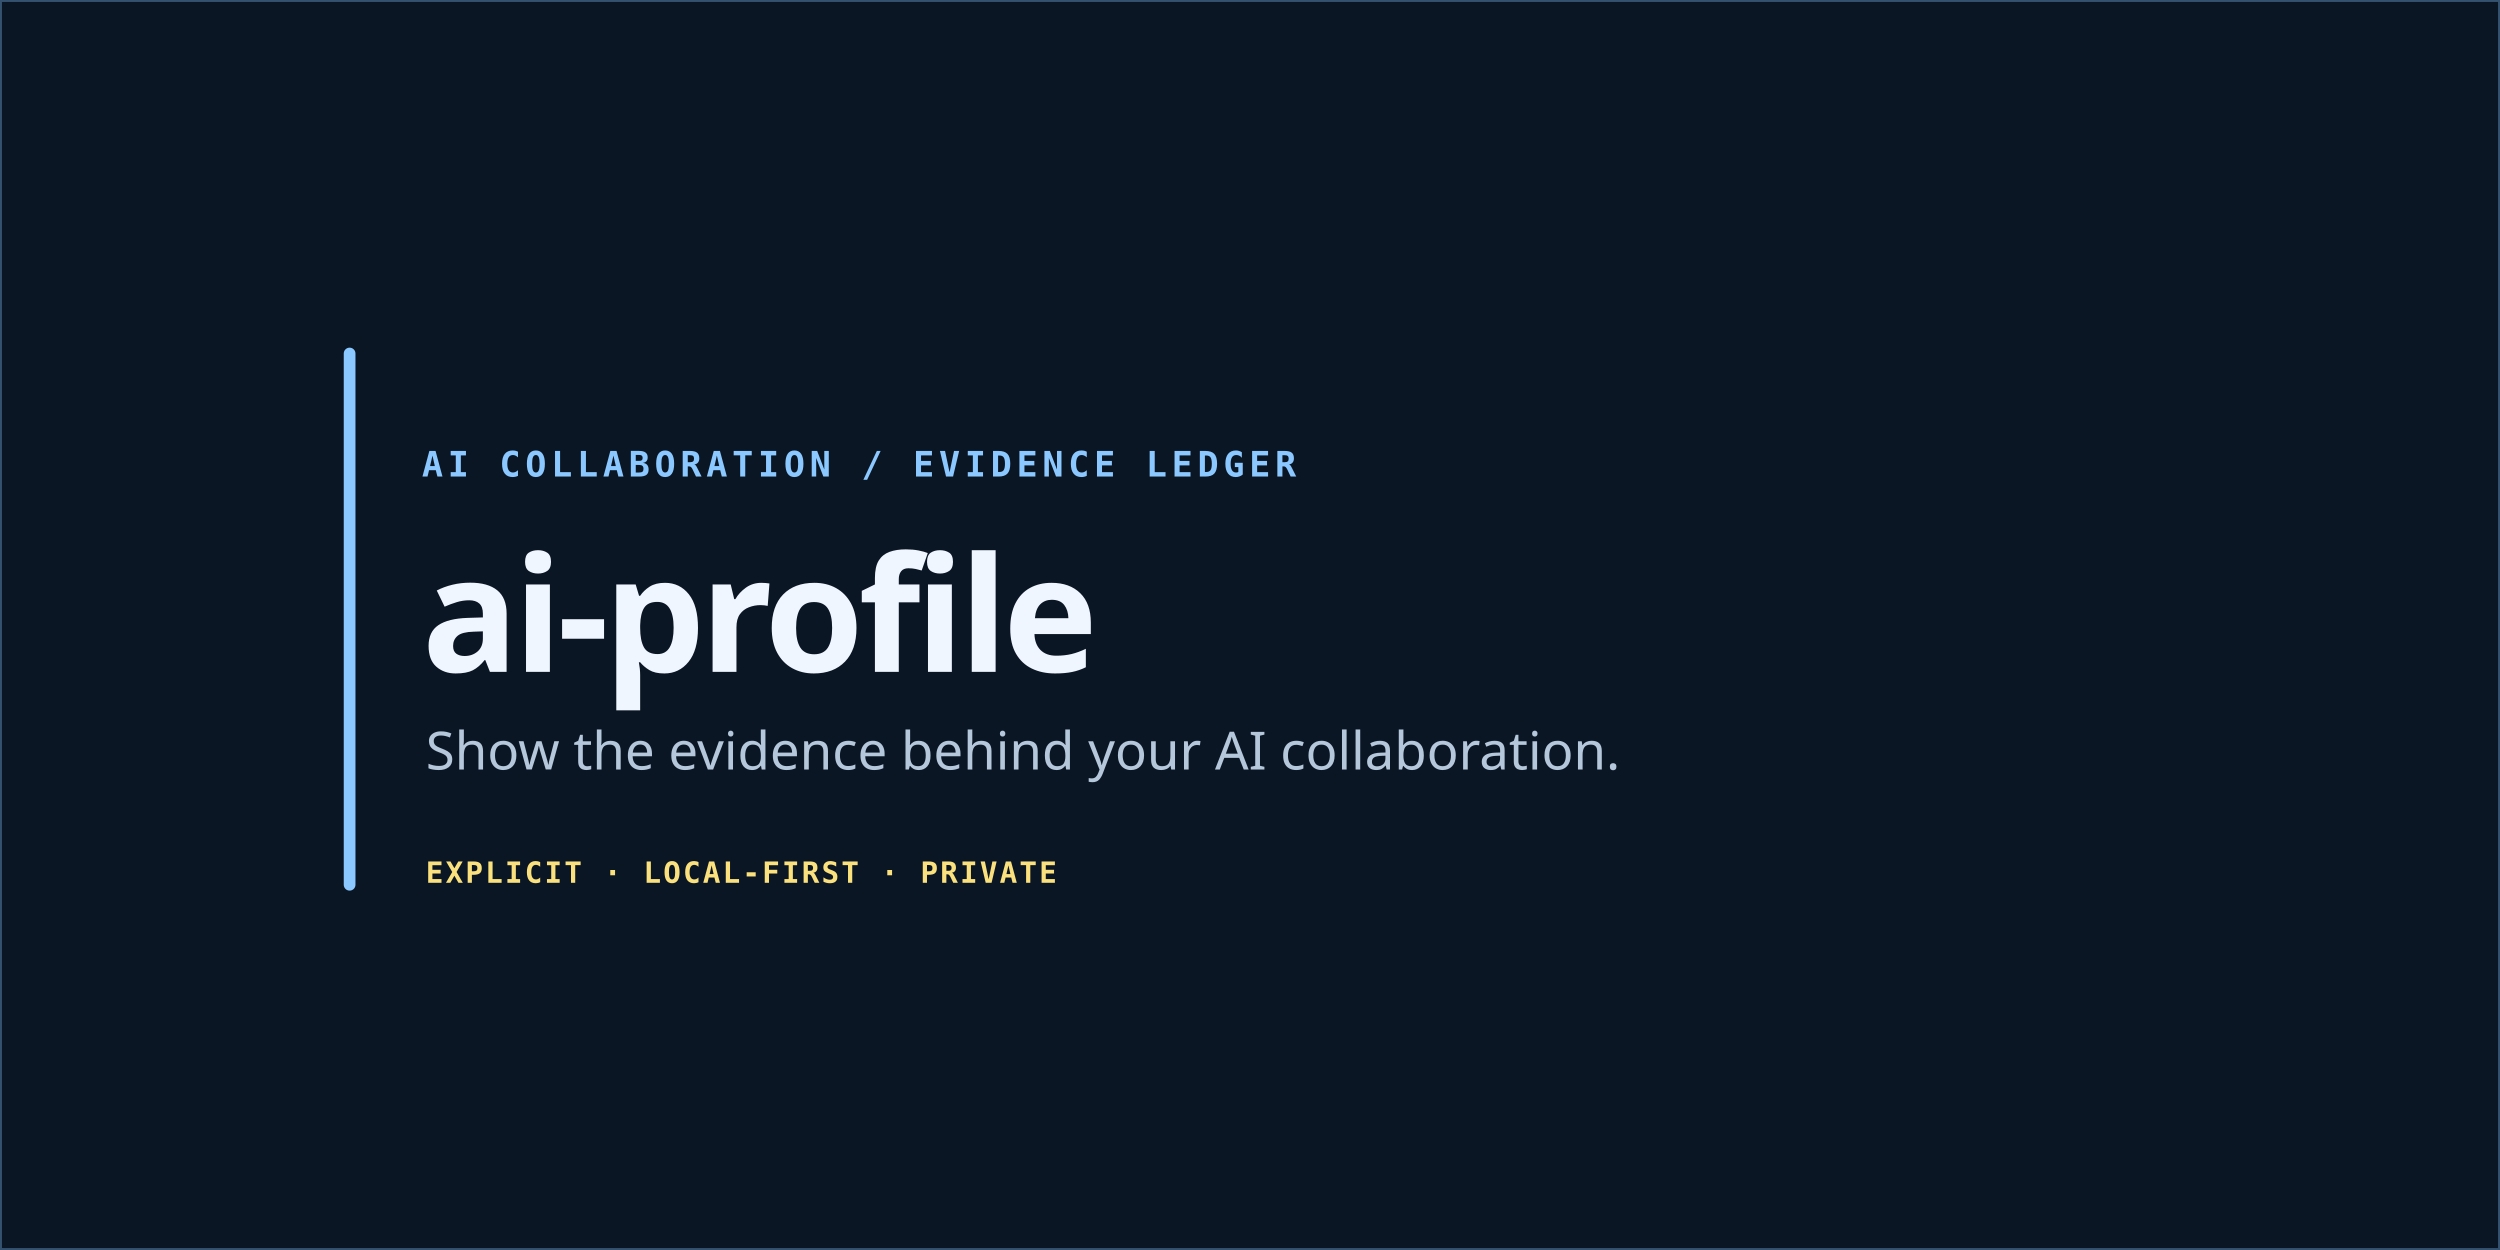
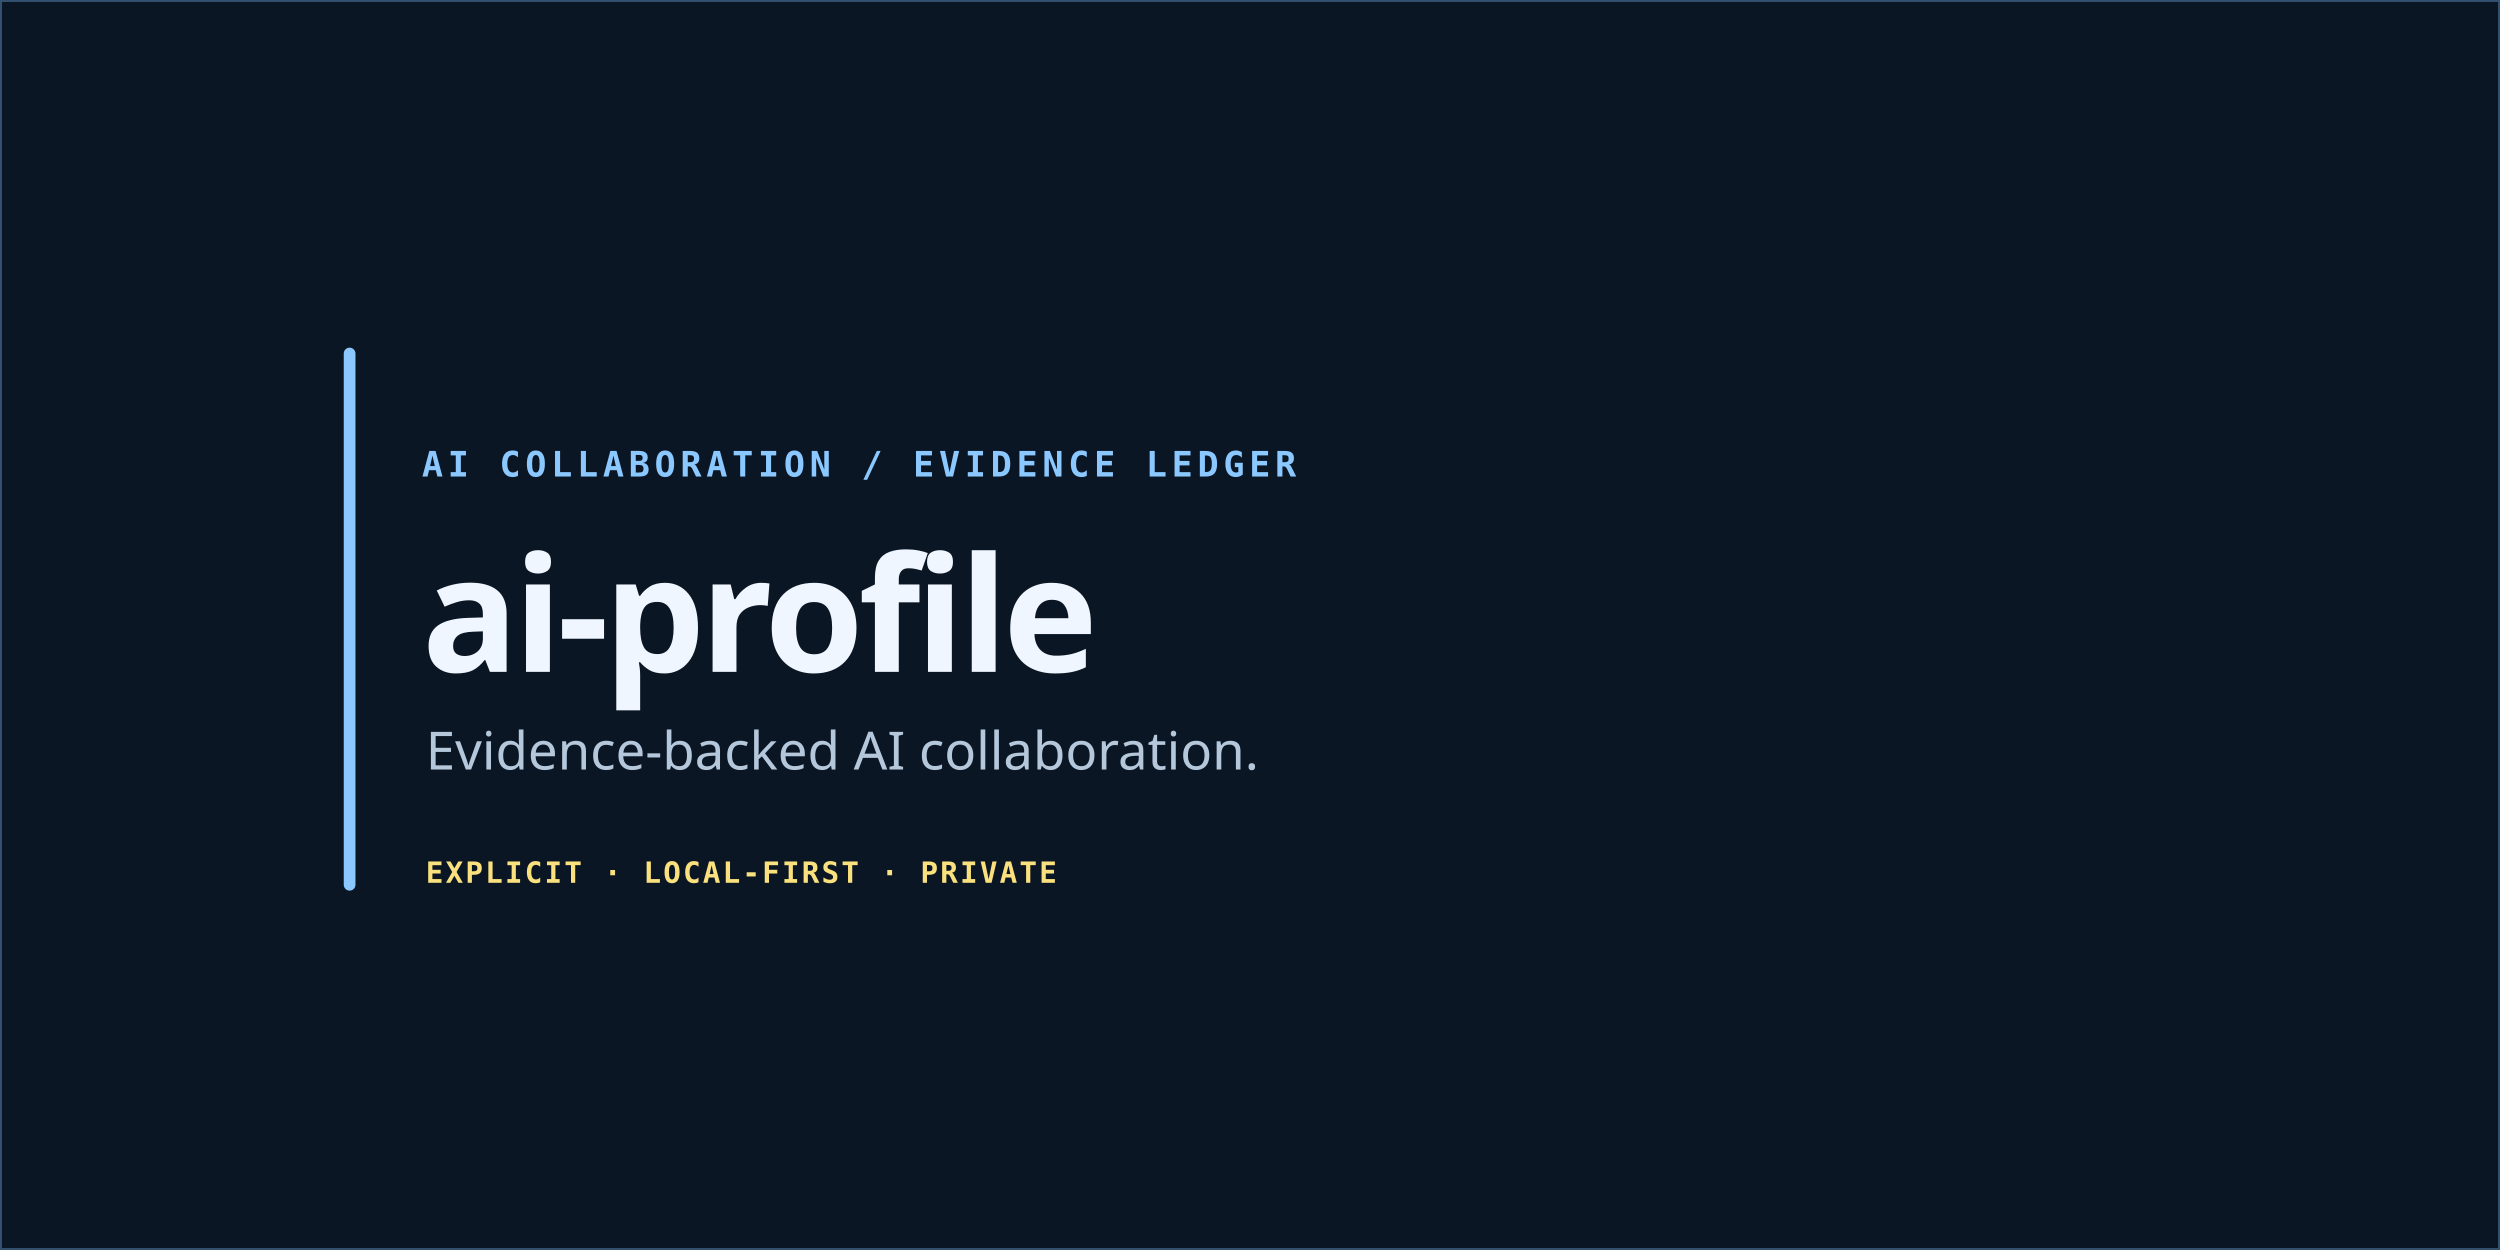
- <svg xmlns="http://www.w3.org/2000/svg" width="1280" height="640" viewBox="0 0 1280 640" role="img" aria-label="ai-profile: show the evidence behind your AI collaboration">
+ <svg xmlns="http://www.w3.org/2000/svg" width="1280" height="640" viewBox="0 0 1280 640" role="img" aria-label="ai-profile: evidence-backed AI collaboration">
  <rect width="1280" height="640" fill="#0b1625" />
  <rect x="0" y="0" width="1280" height="640" fill="none" stroke="#34526f" stroke-width="2" />
  <rect x="176" y="178" width="6" height="278" rx="3" fill="#8bc8ff" />
  <text x="216" y="244" font-family="'IBM Plex Mono', 'Cascadia Mono', Consolas, monospace" font-size="18" font-weight="600" letter-spacing="2.4" fill="#8bc8ff">AI COLLABORATION / EVIDENCE LEDGER</text>
  <text x="216" y="344" font-family="'IBM Plex Sans Condensed', 'Aptos Display', 'Segoe UI', sans-serif" font-size="82" font-weight="700" letter-spacing="-2.6" fill="#eff6ff">ai-profile</text>
-   <text x="218" y="394" font-family="'IBM Plex Sans', 'Aptos', 'Segoe UI', sans-serif" font-size="27" fill="#b5c7da">Show the evidence behind your AI collaboration.</text>
+   <text x="218" y="394" font-family="'IBM Plex Sans', 'Aptos', 'Segoe UI', sans-serif" font-size="27" fill="#b5c7da">Evidence-backed AI collaboration.</text>
  <text x="218" y="452" font-family="'IBM Plex Mono', 'Cascadia Mono', Consolas, monospace" font-size="15" font-weight="600" letter-spacing="1.1" fill="#fae17d">EXPLICIT · LOCAL-FIRST · PRIVATE</text>
</svg>
